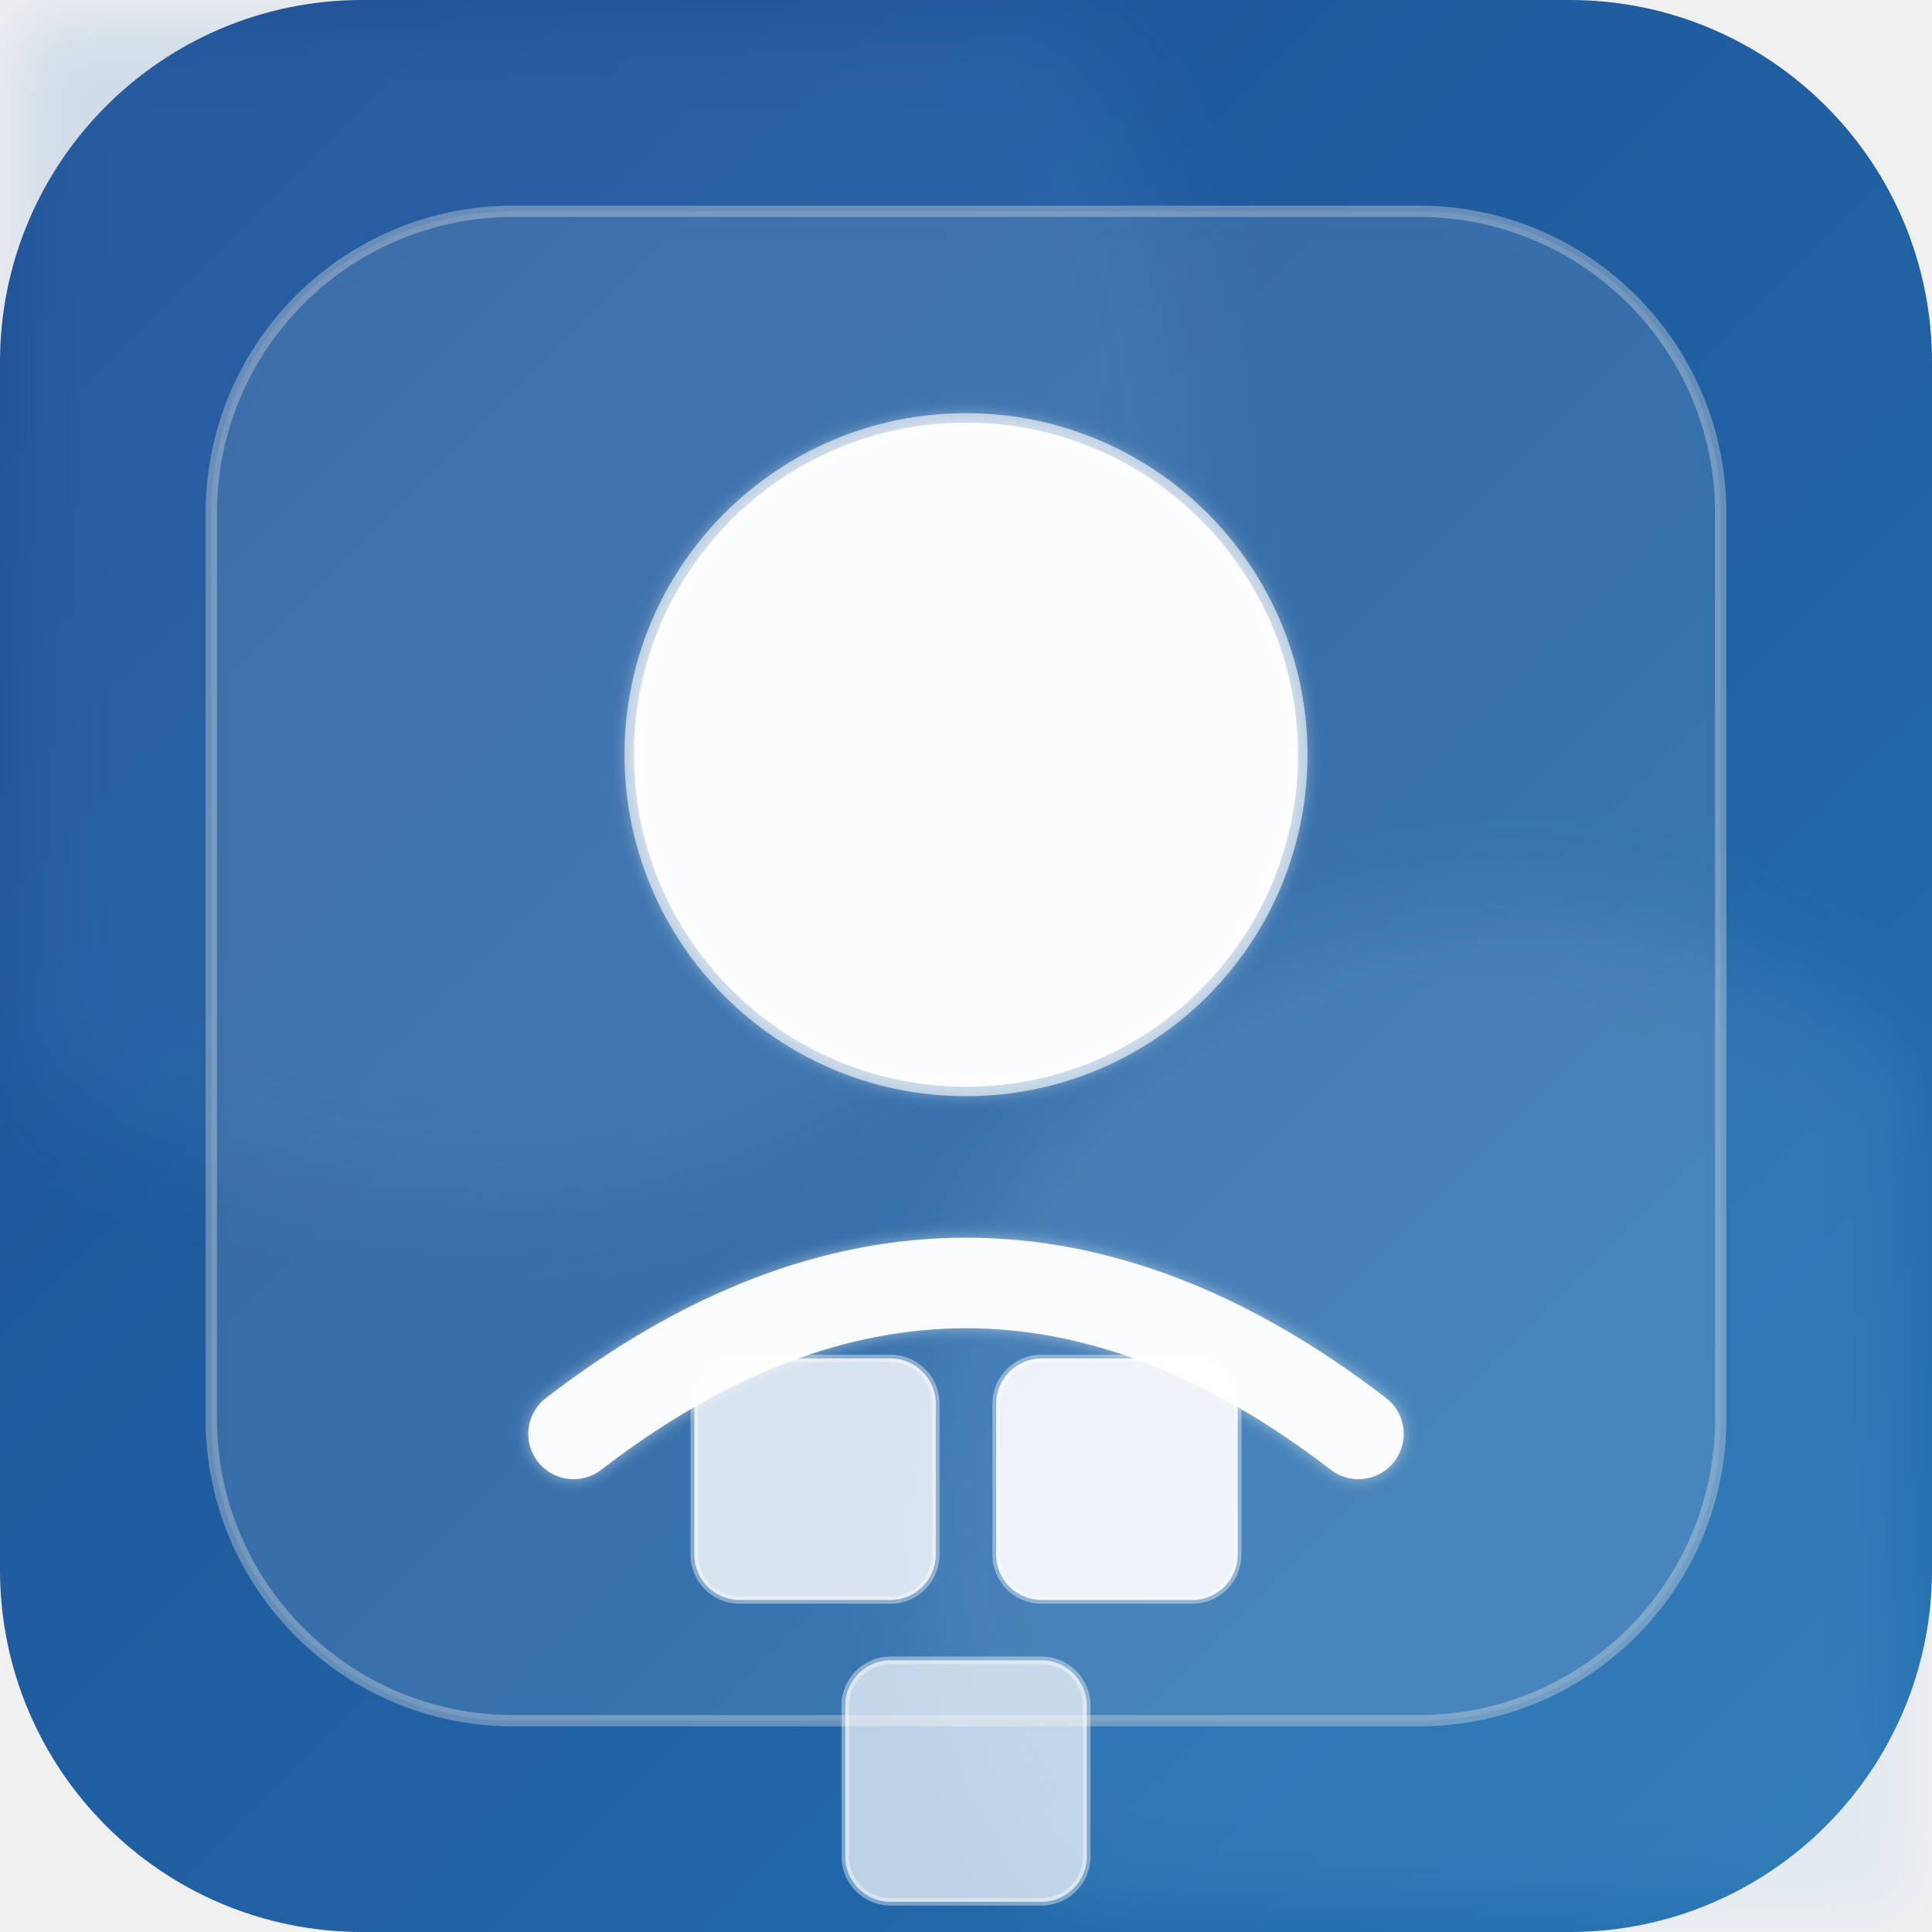
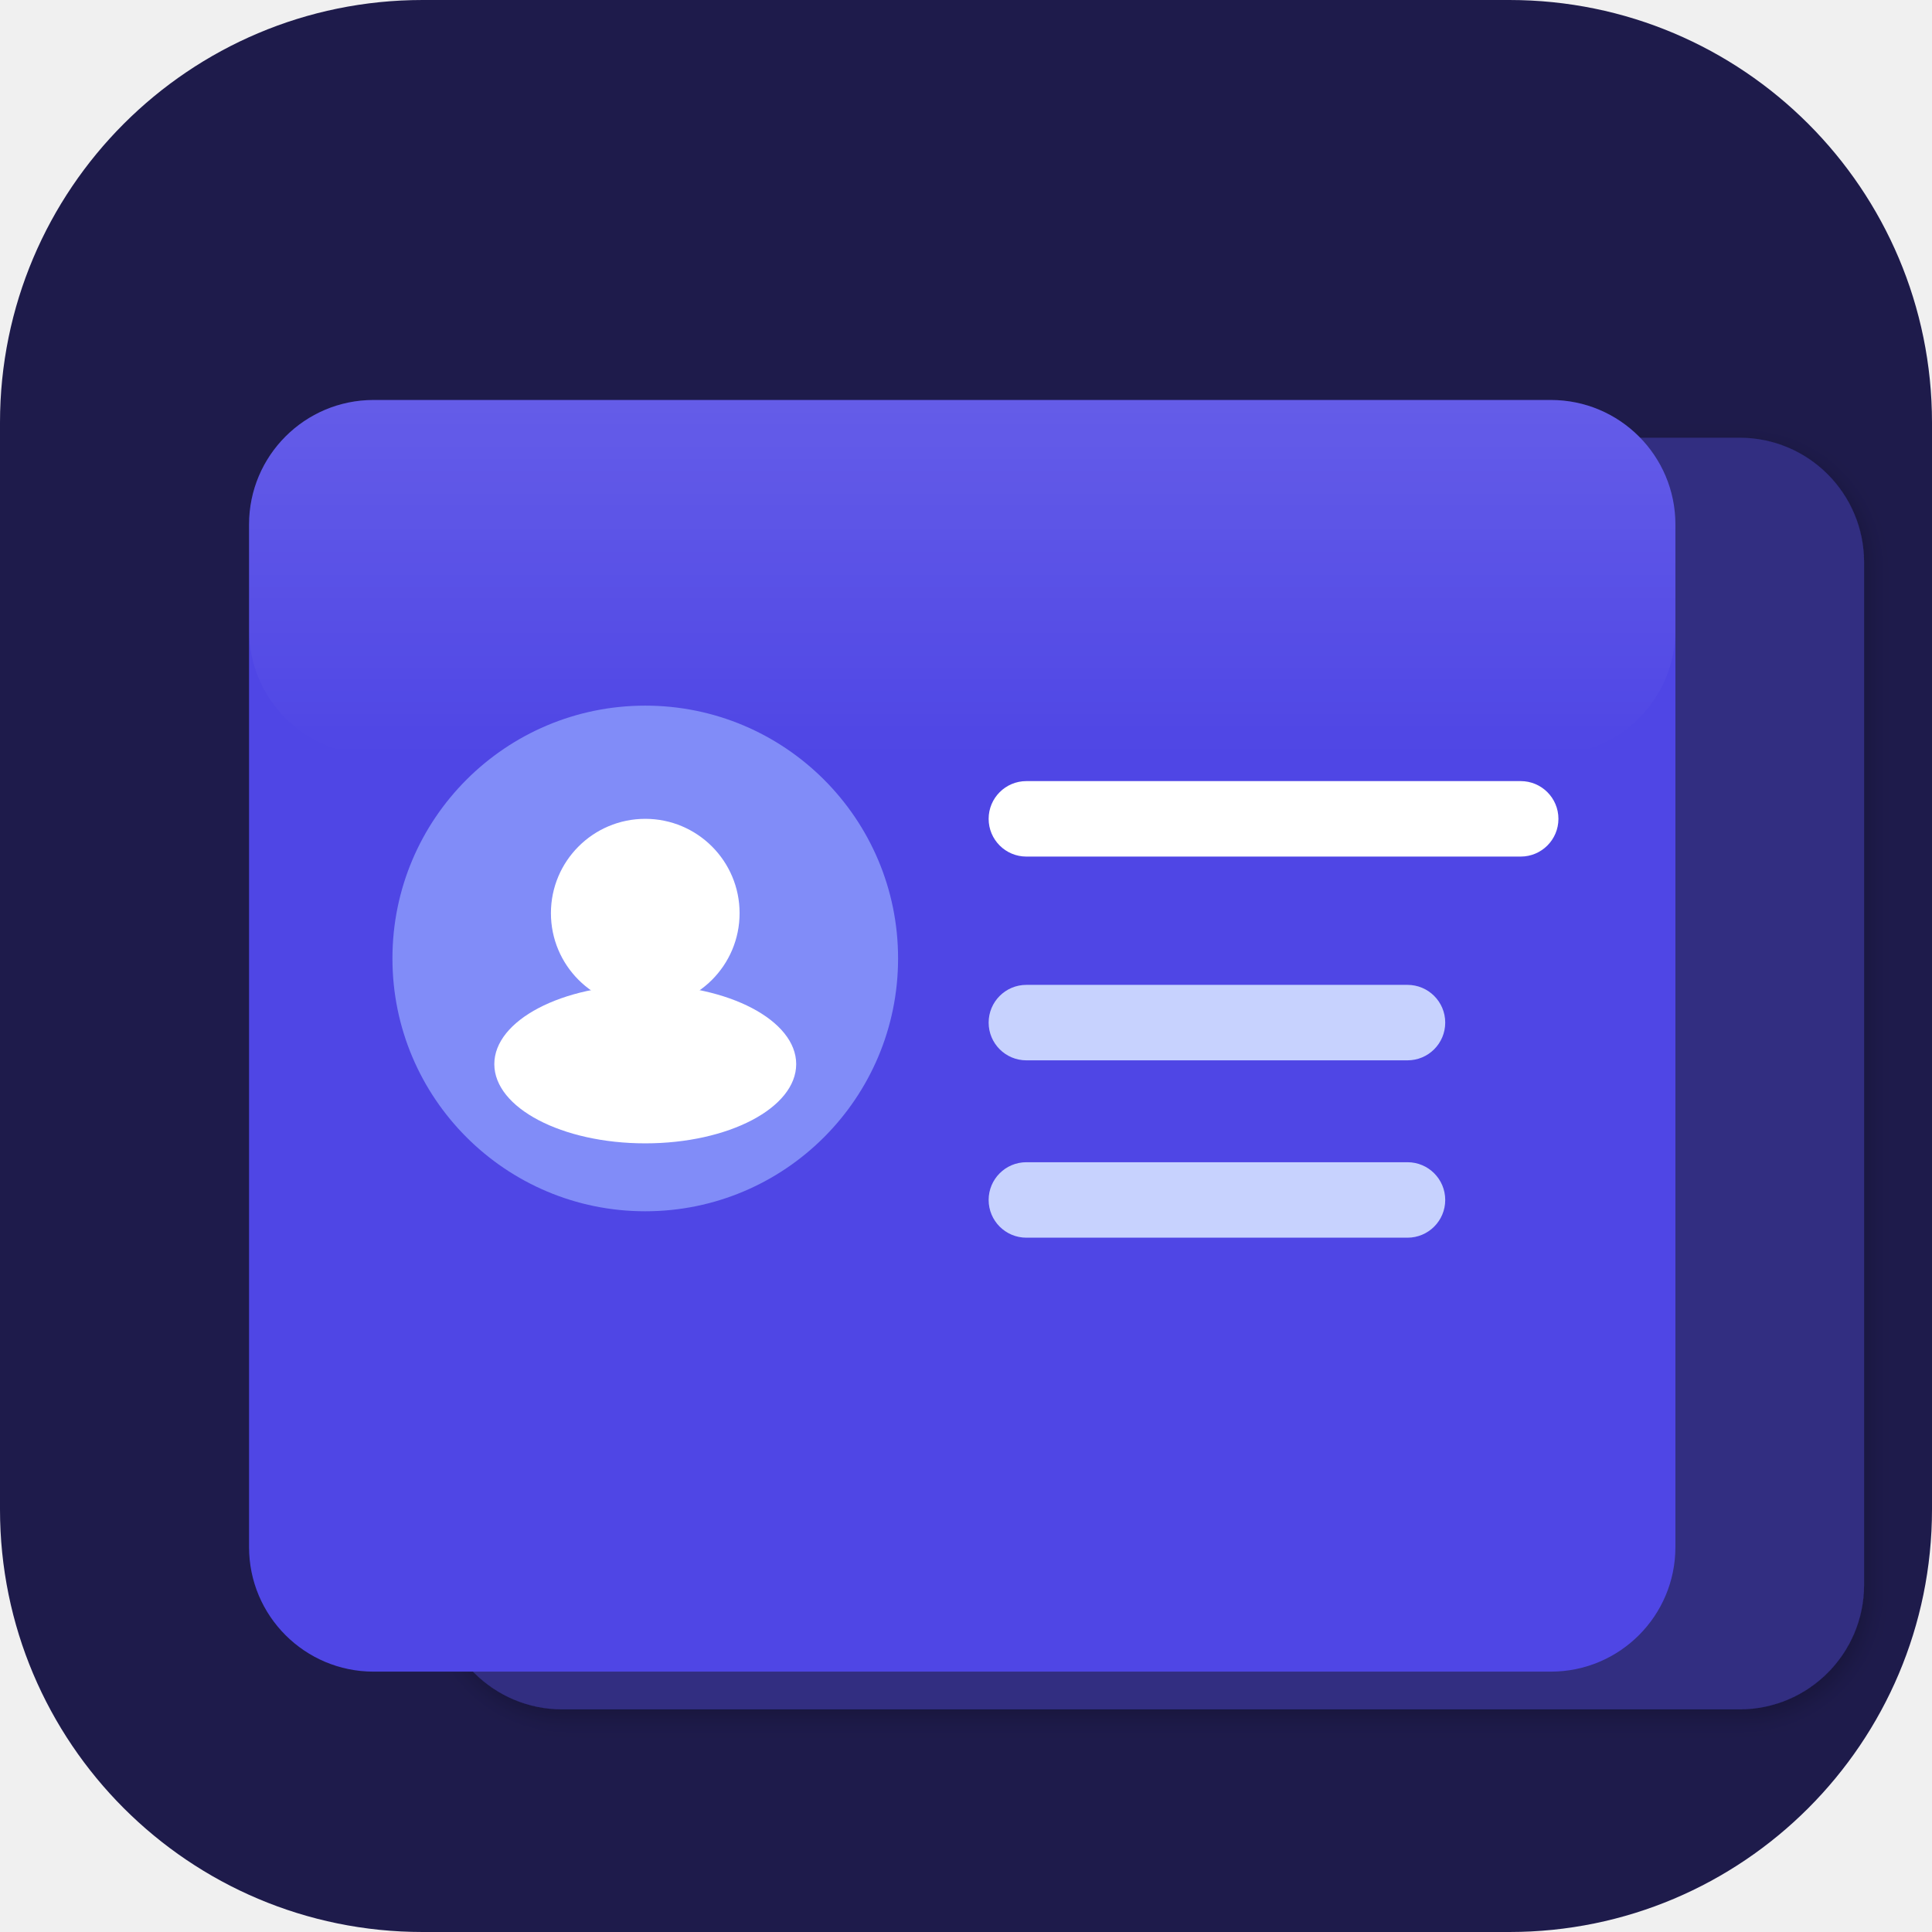
<svg xmlns="http://www.w3.org/2000/svg" viewBox="0 0 512 512" width="512" height="512">
  <defs>
-     <linearGradient id="icon-gradient-512" x1="0%" y1="0%" x2="100%" y2="100%">
-       <stop offset="0%" stop-color="#1e4d92" />
-       <stop offset="100%" stop-color="#2271b1" />
+     <linearGradient id="shimmer-512" x1="0%" y1="0%" x2="0%" y2="100%">
+       <stop offset="0%" stop-color="#ffffff" stop-opacity="0.12" />
+       <stop offset="100%" stop-color="#ffffff" stop-opacity="0" />
    </linearGradient>
-     <filter id="icon-blur-512" x="-50%" y="-50%" width="200%" height="200%">
-       <feGaussianBlur in="SourceGraphic" stdDeviation="12" />
-     </filter>
-     <filter id="icon-inner-shadow-512" x="-50%" y="-50%" width="200%" height="200%">
-       <feOffset dx="0" dy="4" />
-       <feGaussianBlur stdDeviation="4" result="offset-blur" />
-       <feComposite operator="out" in="SourceGraphic" in2="offset-blur" result="inverse" />
-       <feFlood flood-color="black" flood-opacity="0.3" result="color" />
-       <feComposite operator="in" in="color" in2="inverse" result="shadow" />
-       <feComposite operator="over" in="shadow" in2="SourceGraphic" />
-     </filter>
-     <filter id="soft-glow" x="-50%" y="-50%" width="200%" height="200%">
-       <feGaussianBlur in="SourceAlpha" stdDeviation="2" result="blur" />
-       <feFlood flood-color="#ffffff" flood-opacity="0.5" result="color" />
-       <feComposite in="color" in2="blur" operator="in" result="shadow" />
-       <feComposite in="shadow" in2="SourceGraphic" operator="over" />
+     <filter id="shadow-512" x="-20%" y="-20%" width="140%" height="140%">
+       <feDropShadow dx="1" dy="2" stdDeviation="3" flood-color="#000000" flood-opacity="0.22" />
    </filter>
  </defs>
-   <rect width="512" height="512" rx="96" fill="url(#icon-gradient-512)" />
-   <circle cx="120" cy="120" r="200" fill="#4d8ac8" opacity="0.2" filter="url(#icon-blur-512)" />
-   <circle cx="400" cy="400" r="160" fill="#90c2ef" opacity="0.15" filter="url(#icon-blur-512)" />
-   <rect x="56" y="56" width="400" height="400" rx="80" fill="rgba(255, 255, 255, 0.1)" stroke="rgba(255, 255, 255, 0.3)" stroke-width="3" filter="url(#icon-inner-shadow-512)" />
-   <circle cx="256" cy="200" r="88" fill="rgba(255, 255, 255, 0.95)" stroke="rgba(255, 255, 255, 0.6)" stroke-width="5" filter="url(#soft-glow)" />
-   <path d="M152,380 Q256,300 360,380" stroke="rgba(255, 255, 255, 0.95)" stroke-width="24" fill="none" stroke-linecap="round" filter="url(#soft-glow)" />
-   <g transform="translate(256, 432)">
-     <rect x="-72" y="-72" width="64" height="64" rx="12" fill="rgba(255, 255, 255, 0.8)" stroke="rgba(255, 255, 255, 0.4)" stroke-width="2" />
-     <rect x="8" y="-72" width="64" height="64" rx="12" fill="rgba(255, 255, 255, 0.9)" stroke="rgba(255, 255, 255, 0.4)" stroke-width="2" />
-     <rect x="-32" y="8" width="64" height="64" rx="12" fill="rgba(255, 255, 255, 0.7)" stroke="rgba(255, 255, 255, 0.4)" stroke-width="2" />
-   </g>
+   <rect width="512" height="512" rx="112" fill="#1e1b4b" />
+   <rect x="116" y="116" width="378" height="337" rx="33" fill="#312e81" filter="url(#shadow-512)" />
+   <rect x="66" y="106" width="378" height="337" rx="33" fill="#4f46e5" />
+   <rect x="66" y="106" width="378" height="94" rx="33" fill="url(#shimmer-512)" />
+   <circle cx="171" cy="254" r="67" fill="#818cf8" />
+   <circle cx="171" cy="242" r="25" fill="#ffffff" />
+   <ellipse cx="171" cy="282" rx="40" ry="21" fill="#ffffff" />
+   <rect x="262" y="207" width="151" height="20" rx="10" fill="#ffffff" />
+   <rect x="262" y="261" width="121" height="20" rx="10" fill="#c7d2fe" />
+   <rect x="262" y="308" width="121" height="20" rx="10" fill="#c7d2fe" />
</svg>
